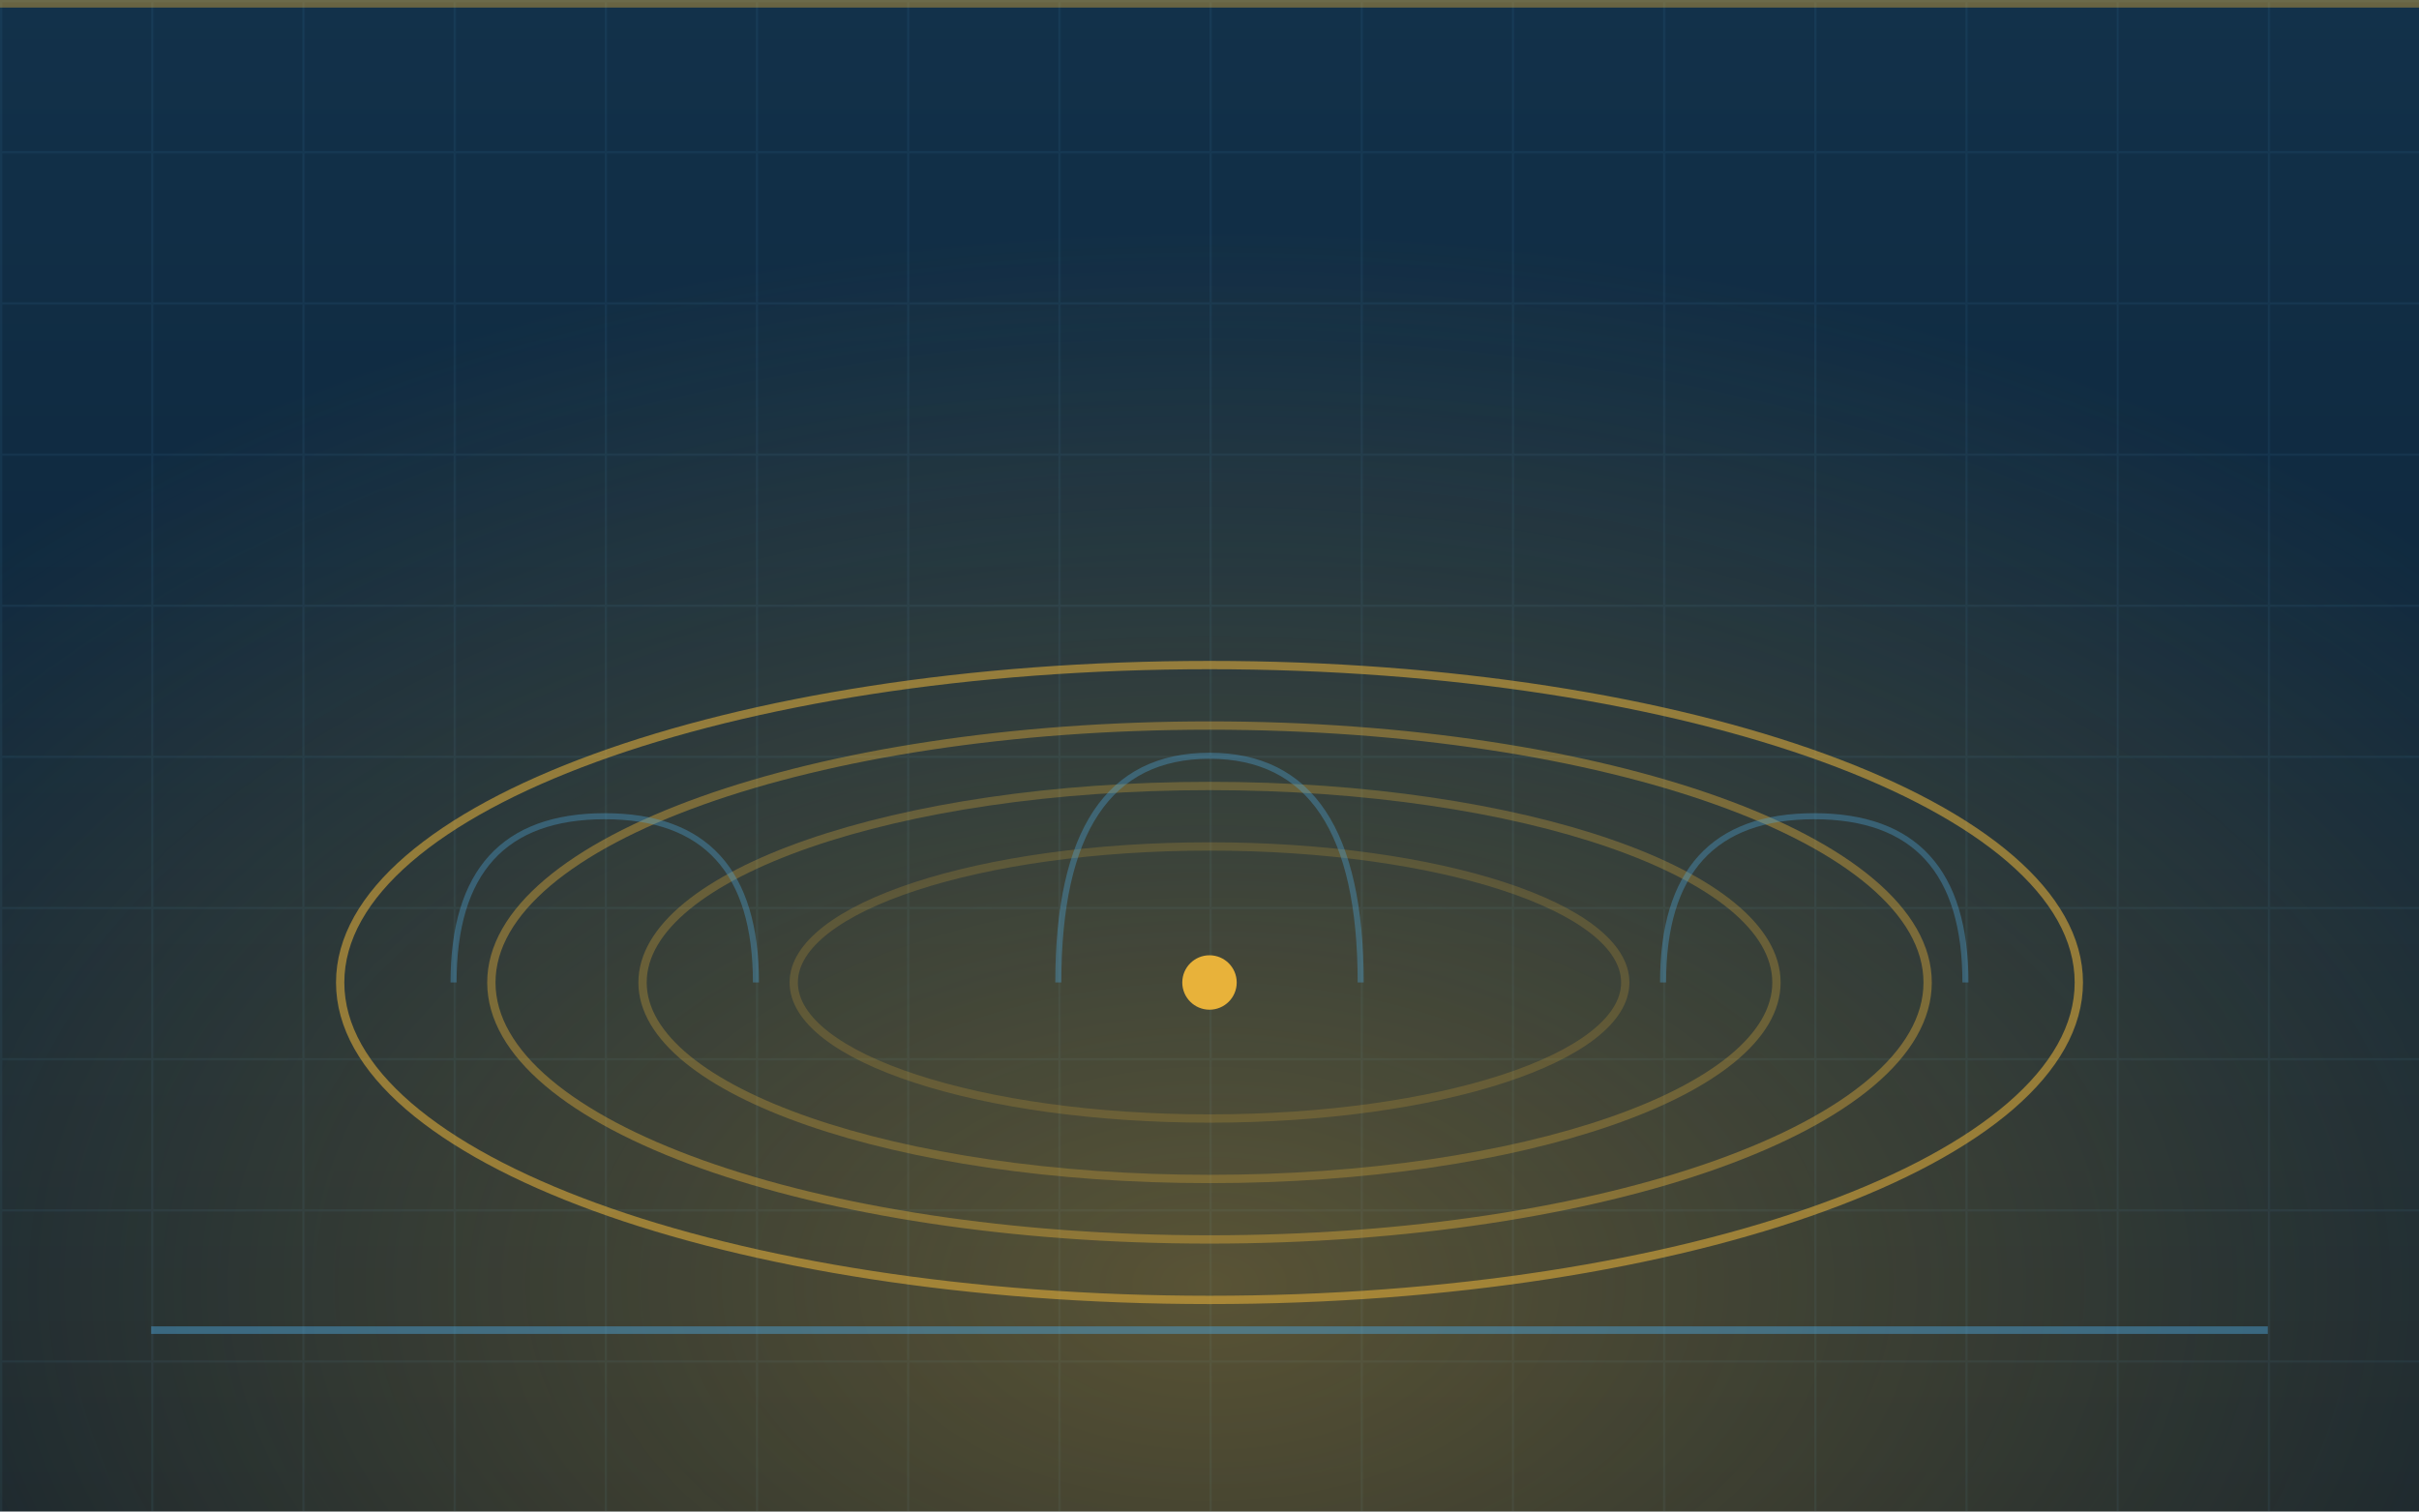
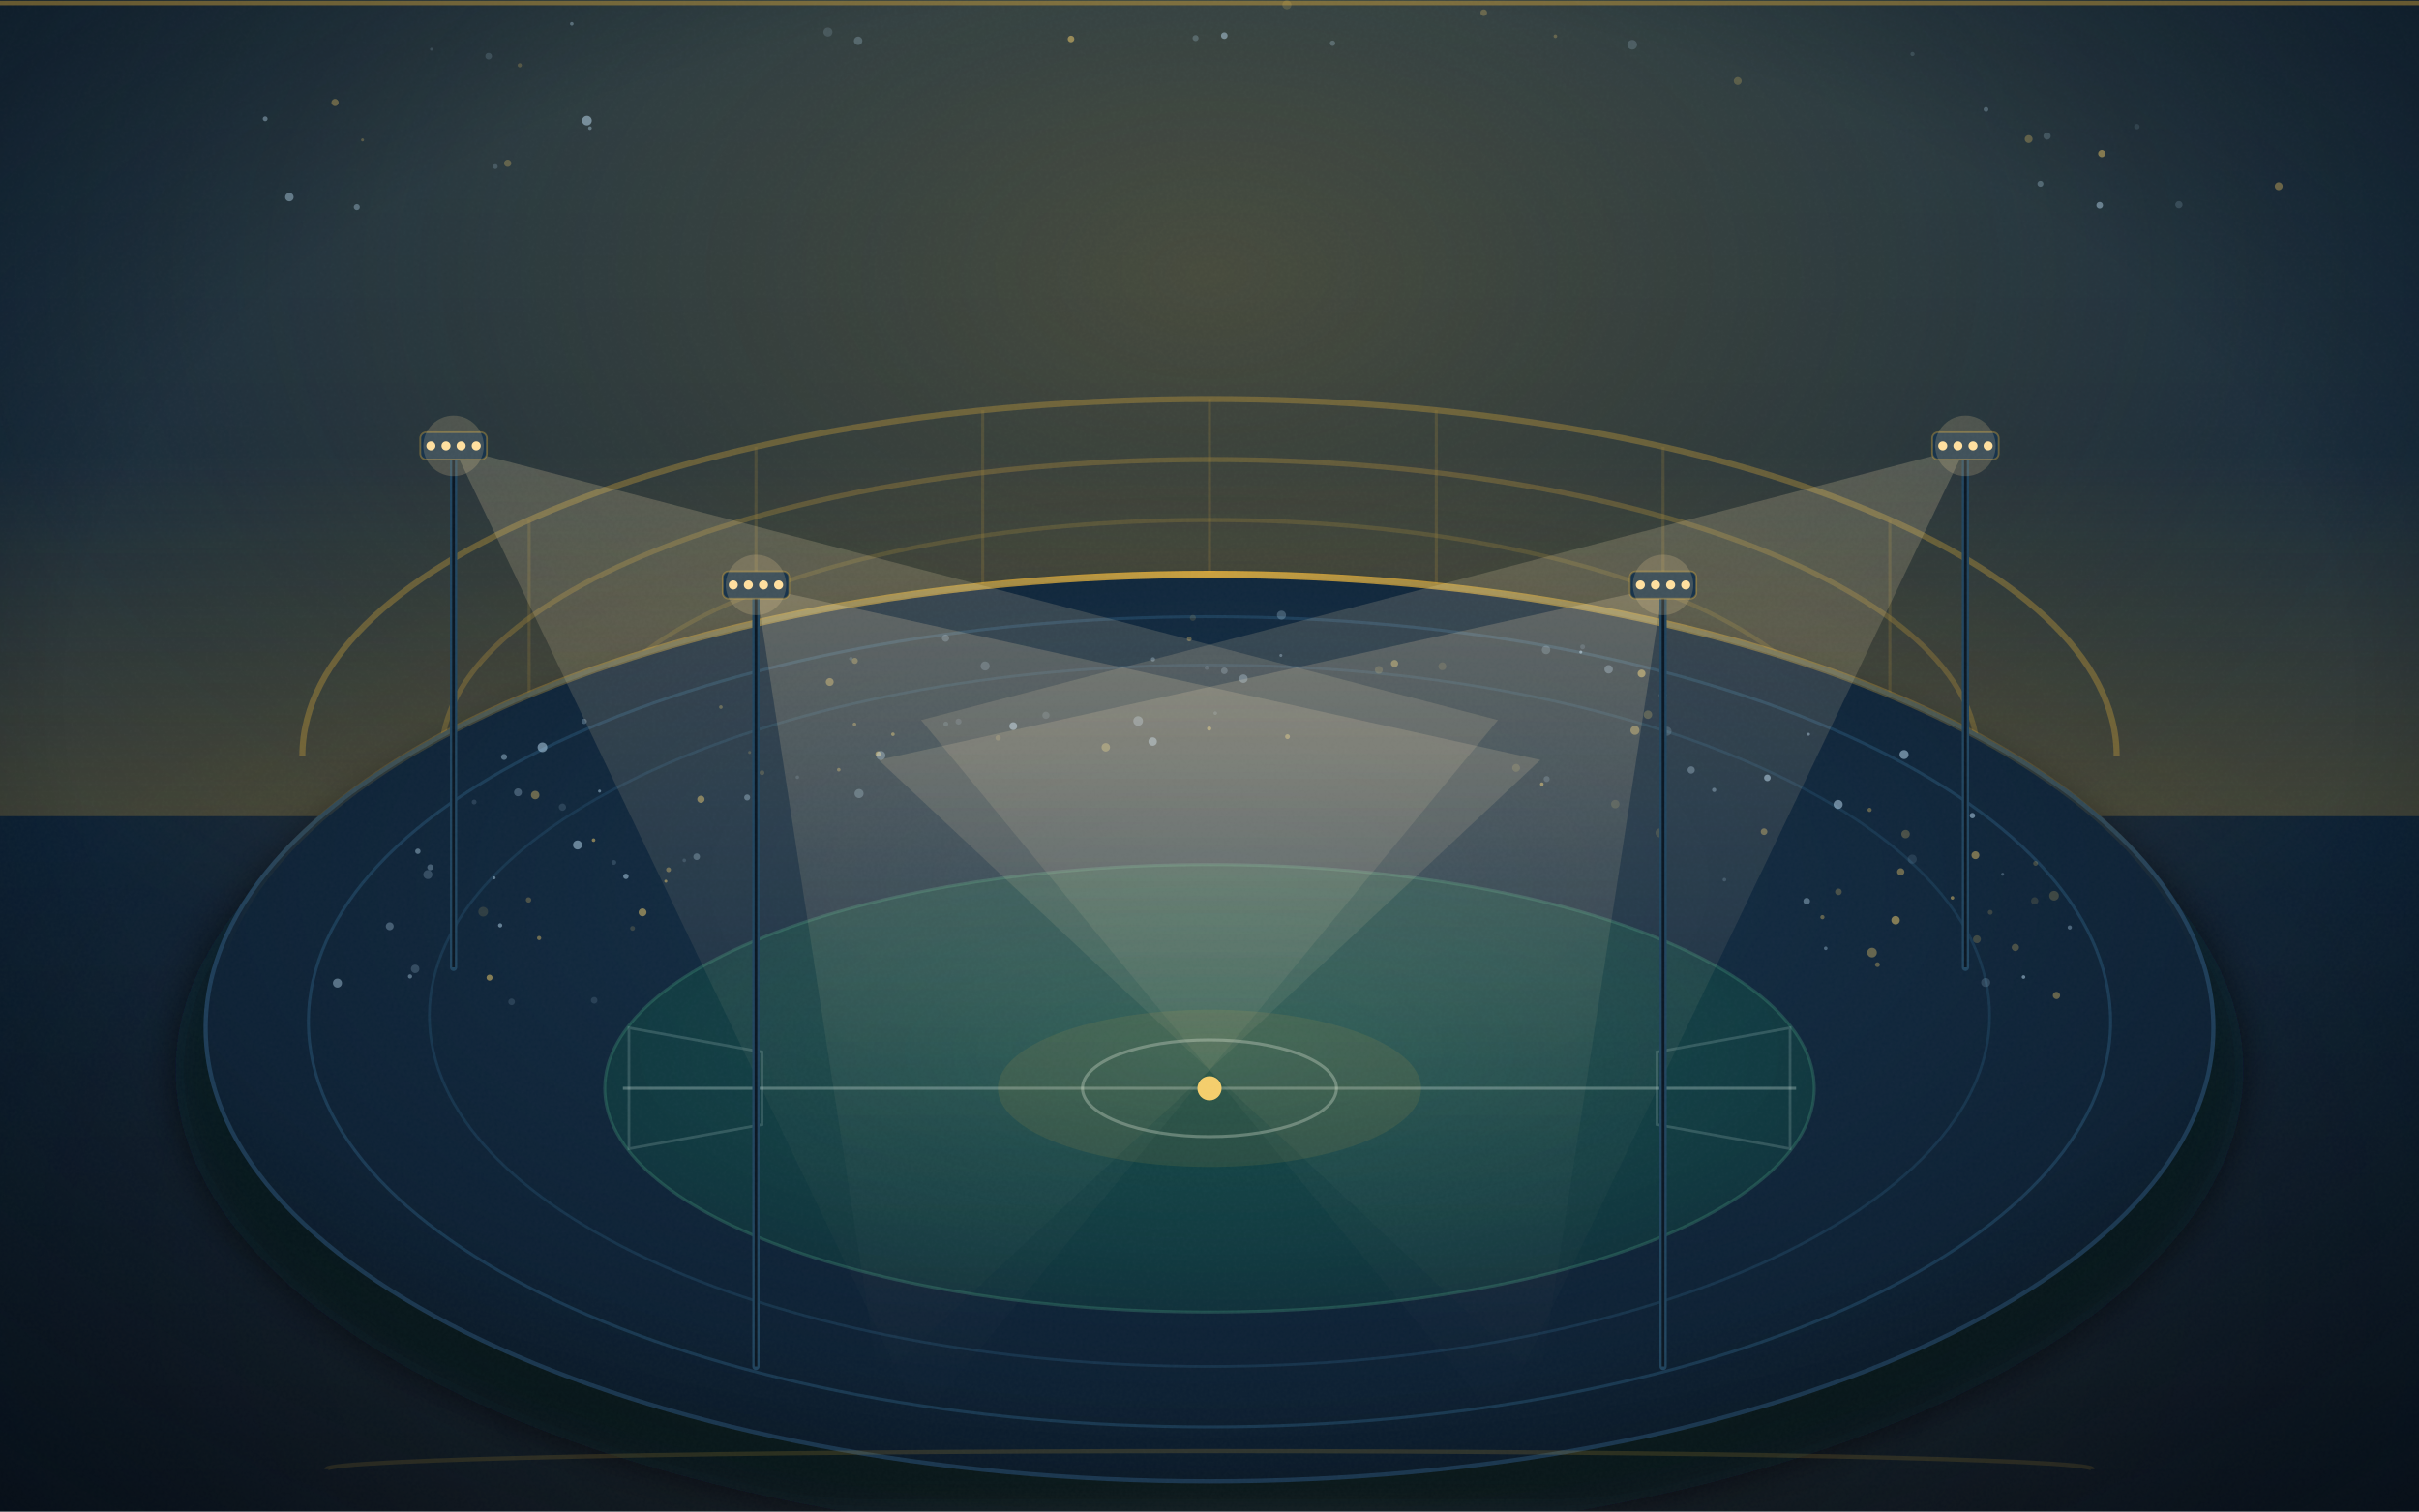
- <svg xmlns="http://www.w3.org/2000/svg" viewBox="0 0 320 200" role="img" aria-label="Visual istituzionale ispirato a Verona">
+ <svg xmlns="http://www.w3.org/2000/svg" viewBox="0 0 800 500" role="img" aria-label="Visual editoriale originale ispirato all'atmosfera di uno stadio a Verona" preserveAspectRatio="xMidYMid slice">
  <defs>
    <linearGradient id="sky" x1="0" y1="0" x2="0" y2="1">
-       <stop offset="0" stop-color="#12314a" />
-       <stop offset="1" stop-color="#0b1d2e" />
+       <stop offset="0" stop-color="#0e2942" />
+       <stop offset="0.45" stop-color="#0c2136" />
+       <stop offset="1" stop-color="#081726" />
    </linearGradient>
-     <radialGradient id="glow" cx="0.5" cy="0.85" r="0.7">
-       <stop offset="0" stop-color="#E8B23A" stop-opacity="0.35" />
+     <radialGradient id="glowA" cx="50%" cy="18%" r="60%">
+       <stop offset="0" stop-color="#E8B23A" stop-opacity="0.26" />
      <stop offset="1" stop-color="#E8B23A" stop-opacity="0" />
    </radialGradient>
-     <pattern id="grid" width="20" height="20" patternUnits="userSpaceOnUse">
-       <path d="M 20 0 L 0 0 0 20" fill="none" stroke="#4fa9e0" stroke-opacity="0.08" stroke-width="0.6" />
-     </pattern>
+     <radialGradient id="glowB" cx="50%" cy="84%" r="55%">
+       <stop offset="0" stop-color="#b9772f" stop-opacity="0.14" />
+       <stop offset="1" stop-color="#b9772f" stop-opacity="0" />
+     </radialGradient>
+     <linearGradient id="horizonGlow" x1="0" y1="1" x2="0" y2="0">
+       <stop offset="0" stop-color="#E8B23A" stop-opacity="0.22" />
+       <stop offset="1" stop-color="#E8B23A" stop-opacity="0" />
+     </linearGradient>
+     <radialGradient id="bowlFill" cx="50%" cy="34%" r="72%">
+       <stop offset="0" stop-color="#16324a" />
+       <stop offset="0.7" stop-color="#0d2135" />
+       <stop offset="1" stop-color="#0a1a2a" />
+     </radialGradient>
+     <radialGradient id="pitch" cx="50%" cy="42%" r="70%">
+       <stop offset="0" stop-color="#1c6b52" stop-opacity="0.55" />
+       <stop offset="0.6" stop-color="#12594a" stop-opacity="0.42" />
+       <stop offset="1" stop-color="#0c2f34" stop-opacity="0.5" />
+     </radialGradient>
+     <linearGradient id="beamgrad" x1="0" y1="0" x2="0" y2="1">
+       <stop offset="0" stop-color="#ffdf9e" stop-opacity="0.20" />
+       <stop offset="0.7" stop-color="#ffdf9e" stop-opacity="0.03" />
+       <stop offset="1" stop-color="#ffdf9e" stop-opacity="0" />
+     </linearGradient>
+     <linearGradient id="rim" x1="0" y1="0" x2="1" y2="0">
+       <stop offset="0" stop-color="#E8B23A" stop-opacity="0" />
+       <stop offset="0.5" stop-color="#E8B23A" stop-opacity="0.85" />
+       <stop offset="1" stop-color="#E8B23A" stop-opacity="0" />
+     </linearGradient>
+     <filter id="grain">
+       <feTurbulence type="fractalNoise" baseFrequency="0.9" numOctaves="2" stitchTiles="stitch" result="n" />
+       <feColorMatrix in="n" type="matrix" values="0 0 0 0 1  0 0 0 0 1  0 0 0 0 1  0 0 0 0.5 0" />
+     </filter>
+     <filter id="soft" x="-40%" y="-40%" width="180%" height="180%">
+       <feGaussianBlur stdDeviation="6" />
+     </filter>
+     <clipPath id="frame">
+       <rect width="800" height="500" rx="0" />
+     </clipPath>
    <style>
-       @keyframes nicPulse { 0%,100% { opacity: 0.55; } 50% { opacity: 1; } }
-       .pulse { animation: nicPulse 3.4s ease-in-out infinite; }
-       @media (prefers-reduced-motion: reduce) { .pulse { animation: none; } }
+       @keyframes ed-pulse { 0%,100% { opacity:.35 } 50% { opacity:.9 } }
+       .ed-pulse { animation: ed-pulse 3.6s ease-in-out infinite; }
+       @keyframes ed-flick { 0%,100% { opacity:.85 } 50% { opacity:1 } }
+       .ed-lamp { animation: ed-flick 4.2s ease-in-out infinite; }
+       @media (prefers-reduced-motion: reduce) { .ed-pulse,.ed-lamp { animation:none } }
    </style>
  </defs>
-   <rect width="320" height="200" fill="url(#sky)" />
-   <rect width="320" height="200" fill="url(#grid)" />
-   <rect width="320" height="200" fill="url(#glow)" />
-   <g fill="none" stroke="#E8B23A" stroke-opacity="0.55" stroke-width="1.1">
-     <ellipse cx="160" cy="130" rx="115" ry="42" />
-     <ellipse cx="160" cy="130" rx="95" ry="34" stroke-opacity="0.4" />
-     <ellipse cx="160" cy="130" rx="75" ry="26" stroke-opacity="0.28" />
-     <ellipse cx="160" cy="130" rx="55" ry="18" stroke-opacity="0.2" />
+   <g clip-path="url(#frame)">
+     <rect width="800" height="500" fill="url(#sky)" />
+     <rect width="800" height="500" fill="url(#glowA)" />
+     <rect width="800" height="500" fill="url(#glowB)" />
+     <circle cx="390.7" cy="-2.9" r="0.8" fill="#bfe0f5" opacity="0.17" />
+     <circle cx="404.9" cy="11.8" r="1.1" fill="#bfe0f5" opacity="0.47" />
+     <circle cx="189.1" cy="7.9" r="0.6" fill="#bfe0f5" opacity="0.38" />
+     <circle cx="161.6" cy="18.6" r="1.1" fill="#bfe0f5" opacity="0.18" />
+     <circle cx="194.1" cy="39.9" r="1.6" fill="#bfe0f5" opacity="0.50" />
+     <circle cx="337.4" cy="-13.7" r="1.0" fill="#bfe0f5" opacity="0.20" />
+     <circle cx="539.8" cy="14.8" r="1.6" fill="#bfe0f5" opacity="0.19" />
+     <circle cx="171.9" cy="21.6" r="0.7" fill="#F4CD6B" opacity="0.25" />
+     <circle cx="273.8" cy="10.6" r="1.5" fill="#bfe0f5" opacity="0.15" />
+     <circle cx="677.0" cy="45.0" r="1.2" fill="#bfe0f5" opacity="0.21" />
+     <circle cx="632.5" cy="17.9" r="0.7" fill="#bfe0f5" opacity="0.17" />
+     <circle cx="167.9" cy="54.0" r="1.2" fill="#F4CD6B" opacity="0.28" />
+     <circle cx="674.8" cy="60.8" r="1.0" fill="#bfe0f5" opacity="0.30" />
+     <circle cx="656.8" cy="36.2" r="0.8" fill="#bfe0f5" opacity="0.30" />
+     <circle cx="574.7" cy="26.8" r="1.3" fill="#F4CD6B" opacity="0.23" />
+     <circle cx="753.6" cy="61.6" r="1.3" fill="#F4CD6B" opacity="0.46" />
+     <circle cx="440.7" cy="14.3" r="0.9" fill="#bfe0f5" opacity="0.25" />
+     <circle cx="293.6" cy="-2.5" r="0.8" fill="#F4CD6B" opacity="0.41" />
+     <circle cx="118.0" cy="68.5" r="1.0" fill="#bfe0f5" opacity="0.35" />
+     <circle cx="694.4" cy="67.9" r="1.1" fill="#bfe0f5" opacity="0.47" />
+     <circle cx="87.7" cy="39.3" r="0.8" fill="#bfe0f5" opacity="0.48" />
+     <circle cx="110.8" cy="33.9" r="1.2" fill="#F4CD6B" opacity="0.40" />
+     <circle cx="142.7" cy="16.3" r="0.5" fill="#bfe0f5" opacity="0.19" />
+     <circle cx="95.7" cy="65.2" r="1.4" fill="#bfe0f5" opacity="0.45" />
+     <circle cx="395.4" cy="12.6" r="1.0" fill="#bfe0f5" opacity="0.23" />
+     <circle cx="283.8" cy="13.5" r="1.4" fill="#bfe0f5" opacity="0.24" />
+     <circle cx="195.1" cy="42.4" r="0.6" fill="#bfe0f5" opacity="0.37" />
+     <circle cx="119.9" cy="46.3" r="0.5" fill="#F4CD6B" opacity="0.29" />
+     <circle cx="349.7" cy="-7.5" r="1.5" fill="#F4CD6B" opacity="0.26" />
+     <circle cx="514.4" cy="12.0" r="0.6" fill="#F4CD6B" opacity="0.26" />
+     <circle cx="163.8" cy="55.1" r="0.8" fill="#bfe0f5" opacity="0.19" />
+     <circle cx="490.7" cy="4.2" r="1.1" fill="#F4CD6B" opacity="0.27" />
+     <circle cx="425.6" cy="1.6" r="1.5" fill="#F4CD6B" opacity="0.17" />
+     <circle cx="398.7" cy="-13.5" r="1.0" fill="#F4CD6B" opacity="0.39" />
+     <circle cx="670.9" cy="46.0" r="1.3" fill="#F4CD6B" opacity="0.32" />
+     <circle cx="695.1" cy="50.8" r="1.2" fill="#F4CD6B" opacity="0.52" />
+     <circle cx="354.2" cy="12.9" r="1.1" fill="#F4CD6B" opacity="0.51" />
+     <circle cx="288.7" cy="-4.2" r="1.1" fill="#bfe0f5" opacity="0.43" />
+     <circle cx="706.7" cy="41.9" r="0.9" fill="#bfe0f5" opacity="0.14" />
+     <circle cx="720.6" cy="67.7" r="1.2" fill="#bfe0f5" opacity="0.18" />
+     <g opacity="0.5" fill="none">
+       <path d="M 100 250 A 300 118 0 0 1 700 250" stroke="#E8B23A" stroke-width="2" stroke-opacity="0.6" />
+       <path d="M 146 250 A 254 98 0 0 1 654 250" stroke="#E8B23A" stroke-width="1.7" stroke-opacity="0.46" />
+       <path d="M 192 250 A 208 78 0 0 1 608 250" stroke="#E8B23A" stroke-width="1.4" stroke-opacity="0.32" />
+       <line x1="100.0" y1="250.0" x2="100.0" y2="250" stroke="#E8B23A" stroke-opacity="0.28" stroke-width="1" />
+       <line x1="175.0" y1="172.0" x2="175.0" y2="250" stroke="#E8B23A" stroke-opacity="0.28" stroke-width="1" />
+       <line x1="250.0" y1="147.8" x2="250.0" y2="250" stroke="#E8B23A" stroke-opacity="0.28" stroke-width="1" />
+       <line x1="325.0" y1="135.7" x2="325.0" y2="250" stroke="#E8B23A" stroke-opacity="0.28" stroke-width="1" />
+       <line x1="400.0" y1="132.0" x2="400.0" y2="250" stroke="#E8B23A" stroke-opacity="0.28" stroke-width="1" />
+       <line x1="475.0" y1="135.7" x2="475.0" y2="250" stroke="#E8B23A" stroke-opacity="0.28" stroke-width="1" />
+       <line x1="550.0" y1="147.8" x2="550.0" y2="250" stroke="#E8B23A" stroke-opacity="0.28" stroke-width="1" />
+       <line x1="625.0" y1="172.0" x2="625.0" y2="250" stroke="#E8B23A" stroke-opacity="0.28" stroke-width="1" />
+       <line x1="700.0" y1="250.0" x2="700.0" y2="250" stroke="#E8B23A" stroke-opacity="0.28" stroke-width="1" />
+     </g>
+     <rect x="0" y="150" width="800" height="120" fill="url(#horizonGlow)" />
+     <g filter="url(#soft)">
+       <ellipse cx="400" cy="354" rx="342" ry="156" fill="#050e18" opacity="0.6" />
+     </g>
+     <ellipse cx="400" cy="340" rx="332" ry="150" fill="url(#bowlFill)" stroke="#1d3d58" stroke-width="1.4" />
+     <g fill="none" stroke="#25506f" stroke-opacity="0.55">
+       <ellipse cx="400" cy="338" rx="298" ry="134" stroke-width="1" />
+       <ellipse cx="400" cy="336" rx="258" ry="116" stroke-width="0.9" stroke-opacity="0.4" />
+     </g>
+     <circle cx="290.4" cy="249.4" r="0.9" fill="#F4CD6B" opacity="0.49" />
+     <circle cx="193.2" cy="238.6" r="0.9" fill="#bfe0f5" opacity="0.29" />
+     <circle cx="666.5" cy="313.4" r="1.2" fill="#F4CD6B" opacity="0.26" />
+     <circle cx="111.6" cy="325.2" r="1.5" fill="#bfe0f5" opacity="0.41" />
+     <circle cx="231.8" cy="264.4" r="1.2" fill="#F4CD6B" opacity="0.46" />
+     <circle cx="295.3" cy="242.9" r="0.6" fill="#F4CD6B" opacity="0.41" />
+     <circle cx="404.9" cy="221.9" r="1.1" fill="#bfe0f5" opacity="0.23" />
+     <circle cx="317.0" cy="238.7" r="1.0" fill="#bfe0f5" opacity="0.13" />
+     <circle cx="684.5" cy="306.8" r="0.7" fill="#bfe0f5" opacity="0.34" />
+     <circle cx="597.5" cy="298.1" r="1.1" fill="#bfe0f5" opacity="0.38" />
+     <circle cx="549.0" cy="275.5" r="1.5" fill="#F4CD6B" opacity="0.15" />
+     <circle cx="607.9" cy="266.1" r="1.5" fill="#bfe0f5" opacity="0.50" />
+     <circle cx="179.4" cy="247.2" r="1.6" fill="#bfe0f5" opacity="0.50" />
+     <circle cx="399.1" cy="220.9" r="0.7" fill="#bfe0f5" opacity="0.14" />
+     <circle cx="161.9" cy="323.4" r="1.0" fill="#F4CD6B" opacity="0.51" />
+     <circle cx="511.3" cy="215.0" r="1.4" fill="#bfe0f5" opacity="0.21" />
+     <circle cx="523.4" cy="214.0" r="0.8" fill="#bfe0f5" opacity="0.15" />
+     <circle cx="540.7" cy="241.6" r="1.5" fill="#F4CD6B" opacity="0.40" />
+     <circle cx="221.1" cy="287.7" r="0.8" fill="#F4CD6B" opacity="0.36" />
+     <circle cx="252.0" cy="255.6" r="0.8" fill="#F4CD6B" opacity="0.19" />
+     <circle cx="673.2" cy="285.6" r="0.8" fill="#F4CD6B" opacity="0.22" />
+     <circle cx="658.2" cy="301.8" r="0.8" fill="#F4CD6B" opacity="0.18" />
+     <circle cx="393.3" cy="211.4" r="0.8" fill="#F4CD6B" opacity="0.32" />
+     <circle cx="549.9" cy="230.0" r="1.2" fill="#bfe0f5" opacity="0.39" />
+     <circle cx="669.2" cy="323.2" r="0.6" fill="#bfe0f5" opacity="0.49" />
+     <circle cx="312.8" cy="239.5" r="0.8" fill="#bfe0f5" opacity="0.15" />
+     <circle cx="226.3" cy="284.6" r="0.6" fill="#bfe0f5" opacity="0.15" />
+     <circle cx="345.9" cy="236.6" r="1.2" fill="#bfe0f5" opacity="0.14" />
+     <circle cx="196.5" cy="330.9" r="1.1" fill="#bfe0f5" opacity="0.13" />
+     <circle cx="365.7" cy="247.2" r="1.4" fill="#F4CD6B" opacity="0.33" />
+     <circle cx="282.6" cy="239.6" r="0.6" fill="#F4CD6B" opacity="0.35" />
+     <circle cx="376.4" cy="238.5" r="1.6" fill="#bfe0f5" opacity="0.29" />
+     <circle cx="456.0" cy="221.6" r="1.3" fill="#F4CD6B" opacity="0.17" />
+     <circle cx="583.4" cy="275.1" r="1.1" fill="#F4CD6B" opacity="0.36" />
+     <circle cx="630.2" cy="275.9" r="1.4" fill="#F4CD6B" opacity="0.25" />
+     <circle cx="522.8" cy="215.7" r="0.5" fill="#bfe0f5" opacity="0.50" />
+     <circle cx="679.3" cy="296.3" r="1.6" fill="#F4CD6B" opacity="0.20" />
+     <circle cx="198.3" cy="261.7" r="0.5" fill="#bfe0f5" opacity="0.46" />
+     <circle cx="534.2" cy="266.0" r="1.4" fill="#F4CD6B" opacity="0.14" />
+     <circle cx="559.3" cy="254.7" r="1.2" fill="#bfe0f5" opacity="0.31" />
+     <circle cx="501.4" cy="254.0" r="1.3" fill="#F4CD6B" opacity="0.15" />
+     <circle cx="603.8" cy="313.7" r="0.6" fill="#bfe0f5" opacity="0.34" />
+     <circle cx="282.7" cy="218.6" r="1.0" fill="#F4CD6B" opacity="0.32" />
+     <circle cx="263.7" cy="257.1" r="0.6" fill="#bfe0f5" opacity="0.14" />
+     <circle cx="291.3" cy="249.9" r="1.5" fill="#bfe0f5" opacity="0.33" />
+     <circle cx="608.0" cy="295.0" r="1.1" fill="#F4CD6B" opacity="0.25" />
+     <circle cx="220.2" cy="291.5" r="0.5" fill="#F4CD6B" opacity="0.48" />
+     <circle cx="169.2" cy="331.4" r="1.1" fill="#bfe0f5" opacity="0.14" />
+     <circle cx="281.4" cy="217.9" r="0.6" fill="#bfe0f5" opacity="0.16" />
+     <circle cx="274.4" cy="225.6" r="1.3" fill="#F4CD6B" opacity="0.40" />
+     <circle cx="137.3" cy="320.5" r="1.4" fill="#bfe0f5" opacity="0.20" />
+     <circle cx="645.7" cy="297.0" r="0.6" fill="#F4CD6B" opacity="0.47" />
+     <circle cx="620.9" cy="319.1" r="0.8" fill="#F4CD6B" opacity="0.33" />
+     <circle cx="401.9" cy="235.9" r="0.6" fill="#bfe0f5" opacity="0.16" />
+     <circle cx="461.2" cy="219.5" r="1.2" fill="#F4CD6B" opacity="0.40" />
+     <circle cx="128.9" cy="306.4" r="1.3" fill="#bfe0f5" opacity="0.30" />
+     <circle cx="399.9" cy="241.0" r="0.7" fill="#F4CD6B" opacity="0.43" />
+     <circle cx="381.2" cy="245.3" r="1.4" fill="#bfe0f5" opacity="0.40" />
+     <circle cx="566.9" cy="261.3" r="0.7" fill="#bfe0f5" opacity="0.34" />
+     <circle cx="174.8" cy="297.7" r="0.9" fill="#F4CD6B" opacity="0.26" />
+     <circle cx="542.9" cy="222.8" r="1.3" fill="#F4CD6B" opacity="0.51" />
+     <circle cx="212.5" cy="301.8" r="1.3" fill="#F4CD6B" opacity="0.50" />
+     <circle cx="335.1" cy="240.2" r="1.3" fill="#bfe0f5" opacity="0.47" />
+     <circle cx="247.1" cy="263.8" r="1.0" fill="#bfe0f5" opacity="0.34" />
+     <circle cx="166.7" cy="250.4" r="1.0" fill="#bfe0f5" opacity="0.40" />
+     <circle cx="381.3" cy="218.1" r="0.7" fill="#bfe0f5" opacity="0.31" />
+     <circle cx="277.4" cy="254.6" r="0.6" fill="#F4CD6B" opacity="0.34" />
+     <circle cx="207.0" cy="289.9" r="0.9" fill="#bfe0f5" opacity="0.48" />
+     <circle cx="325.8" cy="220.3" r="1.5" fill="#bfe0f5" opacity="0.20" />
+     <circle cx="672.9" cy="298.0" r="1.2" fill="#F4CD6B" opacity="0.14" />
+     <circle cx="680.1" cy="329.3" r="1.2" fill="#F4CD6B" opacity="0.37" />
+     <circle cx="247.9" cy="248.9" r="0.5" fill="#F4CD6B" opacity="0.18" />
+     <circle cx="203.0" cy="285.3" r="0.8" fill="#bfe0f5" opacity="0.17" />
+     <circle cx="652.3" cy="269.8" r="0.9" fill="#bfe0f5" opacity="0.50" />
+     <circle cx="230.4" cy="283.4" r="1.1" fill="#bfe0f5" opacity="0.28" />
+     <circle cx="163.4" cy="290.4" r="0.5" fill="#bfe0f5" opacity="0.47" />
+     <circle cx="584.5" cy="257.3" r="1.1" fill="#bfe0f5" opacity="0.50" />
+     <circle cx="186.0" cy="267.0" r="1.2" fill="#bfe0f5" opacity="0.14" />
+     <circle cx="662.3" cy="289.2" r="0.5" fill="#bfe0f5" opacity="0.27" />
+     <circle cx="650.3" cy="277.5" r="0.8" fill="#F4CD6B" opacity="0.42" />
+     <circle cx="330.1" cy="244.1" r="0.9" fill="#F4CD6B" opacity="0.18" />
+     <circle cx="425.8" cy="243.7" r="0.8" fill="#F4CD6B" opacity="0.39" />
+     <circle cx="171.3" cy="262.1" r="1.3" fill="#bfe0f5" opacity="0.28" />
+     <circle cx="653.3" cy="282.9" r="1.3" fill="#F4CD6B" opacity="0.45" />
+     <circle cx="191.0" cy="279.5" r="1.5" fill="#bfe0f5" opacity="0.49" />
+     <circle cx="632.4" cy="284.2" r="1.5" fill="#bfe0f5" opacity="0.12" />
+     <circle cx="551.3" cy="241.9" r="1.5" fill="#bfe0f5" opacity="0.17" />
+     <circle cx="570.3" cy="291.0" r="0.6" fill="#bfe0f5" opacity="0.18" />
+     <circle cx="619.1" cy="315.1" r="1.6" fill="#F4CD6B" opacity="0.37" />
+     <circle cx="656.7" cy="325.0" r="1.5" fill="#bfe0f5" opacity="0.18" />
+     <circle cx="532.0" cy="221.4" r="1.4" fill="#bfe0f5" opacity="0.31" />
+     <circle cx="423.8" cy="203.5" r="1.5" fill="#bfe0f5" opacity="0.26" />
+     <circle cx="629.7" cy="249.6" r="1.5" fill="#bfe0f5" opacity="0.51" />
+     <circle cx="509.9" cy="259.4" r="0.6" fill="#F4CD6B" opacity="0.50" />
+     <circle cx="545.0" cy="236.4" r="1.4" fill="#F4CD6B" opacity="0.23" />
+     <circle cx="177.0" cy="263.0" r="1.4" fill="#F4CD6B" opacity="0.39" />
+     <circle cx="135.6" cy="323.0" r="0.7" fill="#bfe0f5" opacity="0.39" />
+     <circle cx="411.2" cy="224.5" r="1.4" fill="#bfe0f5" opacity="0.31" />
+     <circle cx="284.1" cy="262.5" r="1.5" fill="#bfe0f5" opacity="0.26" />
+     <circle cx="598.1" cy="242.9" r="0.5" fill="#bfe0f5" opacity="0.41" />
+     <circle cx="159.8" cy="301.6" r="1.6" fill="#F4CD6B" opacity="0.14" />
+     <circle cx="156.8" cy="265.3" r="0.8" fill="#bfe0f5" opacity="0.15" />
+     <circle cx="653.8" cy="310.7" r="1.3" fill="#F4CD6B" opacity="0.20" />
+     <circle cx="394.5" cy="204.4" r="1.0" fill="#F4CD6B" opacity="0.14" />
+     <circle cx="626.9" cy="304.4" r="1.4" fill="#F4CD6B" opacity="0.50" />
+     <circle cx="511.5" cy="257.7" r="1.0" fill="#bfe0f5" opacity="0.19" />
+     <circle cx="618.3" cy="267.9" r="0.7" fill="#F4CD6B" opacity="0.35" />
+     <circle cx="477.0" cy="220.4" r="1.3" fill="#F4CD6B" opacity="0.14" />
+     <circle cx="178.3" cy="310.3" r="0.7" fill="#F4CD6B" opacity="0.41" />
+     <circle cx="138.2" cy="281.6" r="0.9" fill="#bfe0f5" opacity="0.40" />
+     <circle cx="238.4" cy="233.9" r="0.6" fill="#F4CD6B" opacity="0.29" />
+     <circle cx="196.3" cy="277.9" r="0.6" fill="#F4CD6B" opacity="0.50" />
+     <circle cx="423.6" cy="216.8" r="0.5" fill="#bfe0f5" opacity="0.33" />
+     <circle cx="141.5" cy="289.3" r="1.5" fill="#bfe0f5" opacity="0.21" />
+     <circle cx="165.4" cy="306.1" r="0.7" fill="#bfe0f5" opacity="0.48" />
+     <circle cx="209.2" cy="307.1" r="0.8" fill="#F4CD6B" opacity="0.17" />
+     <circle cx="142.3" cy="286.9" r="1.0" fill="#bfe0f5" opacity="0.30" />
+     <circle cx="628.6" cy="288.4" r="1.2" fill="#F4CD6B" opacity="0.40" />
+     <circle cx="602.7" cy="303.4" r="0.7" fill="#F4CD6B" opacity="0.35" />
+     <circle cx="312.7" cy="211.1" r="1.2" fill="#bfe0f5" opacity="0.23" />
+     <path d="M 70 338 A 330 148 0 0 1 730 338" fill="none" stroke="url(#rim)" stroke-width="2.4" />
+     <path d="M 108 486 A 292 6 0 0 1 692 486" fill="none" stroke="#E8B23A" stroke-opacity="0.18" stroke-width="1.4" />
+     <ellipse cx="400" cy="360" rx="200" ry="74" fill="url(#pitch)" stroke="#3f8f76" stroke-opacity="0.35" stroke-width="1" />
+     <line x1="206" y1="360" x2="594" y2="360" stroke="#eafaf3" stroke-opacity="0.28" stroke-width="1" />
+     <ellipse cx="400" cy="360" rx="42" ry="16" fill="none" stroke="#eafaf3" stroke-opacity="0.3" stroke-width="1" />
+     <circle cx="400" cy="360" r="2" fill="#eafaf3" fill-opacity="0.4" />
+     <path d="M 208 340 L 252 348 L 252 372 L 208 380 Z" fill="none" stroke="#eafaf3" stroke-opacity="0.16" stroke-width="0.9" />
+     <path d="M 592 340 L 548 348 L 548 372 L 592 380 Z" fill="none" stroke="#eafaf3" stroke-opacity="0.16" stroke-width="0.9" />
+     <g style="mix-blend-mode:screen">
+       <polygon points="150 148, 304.6 469.8, 495.4 238.2" fill="url(#beamgrad)" />
+       <polygon points="650 148, 304.6 238.2, 495.4 469.8" fill="url(#beamgrad)" />
+       <polygon points="250 194, 290.6 456.6, 509.4 251.4" fill="url(#beamgrad)" />
+       <polygon points="550 194, 290.6 251.4, 509.4 456.6" fill="url(#beamgrad)" />
+     </g>
+     <g class="ed-lamp">
+       <line x1="150" y1="320" x2="150" y2="150" stroke="#20455f" stroke-width="2.4" stroke-linecap="round" />
+       <line x1="150" y1="320" x2="150" y2="150" stroke="#0a1622" stroke-width="0.9" />
+       <rect x="139" y="143" width="22" height="9" rx="2" fill="#16324a" stroke="#E8B23A" stroke-opacity="0.35" stroke-width="0.6" />
+       <circle cx="142.5" cy="147.5" r="1.5" fill="#ffdf9e" />
+       <circle cx="147.5" cy="147.5" r="1.5" fill="#ffdf9e" />
+       <circle cx="152.5" cy="147.5" r="1.5" fill="#ffdf9e" />
+       <circle cx="157.5" cy="147.5" r="1.5" fill="#ffdf9e" />
+       <circle cx="150" cy="147.5" r="10" fill="#ffdf9e" opacity="0.18" />
+       <line x1="650" y1="320" x2="650" y2="150" stroke="#20455f" stroke-width="2.4" stroke-linecap="round" />
+       <line x1="650" y1="320" x2="650" y2="150" stroke="#0a1622" stroke-width="0.9" />
+       <rect x="639" y="143" width="22" height="9" rx="2" fill="#16324a" stroke="#E8B23A" stroke-opacity="0.35" stroke-width="0.6" />
+       <circle cx="642.5" cy="147.5" r="1.5" fill="#ffdf9e" />
+       <circle cx="647.5" cy="147.5" r="1.5" fill="#ffdf9e" />
+       <circle cx="652.5" cy="147.5" r="1.5" fill="#ffdf9e" />
+       <circle cx="657.5" cy="147.5" r="1.5" fill="#ffdf9e" />
+       <circle cx="650" cy="147.5" r="10" fill="#ffdf9e" opacity="0.18" />
+       <line x1="250" y1="452" x2="250" y2="196" stroke="#20455f" stroke-width="2.4" stroke-linecap="round" />
+       <line x1="250" y1="452" x2="250" y2="196" stroke="#0a1622" stroke-width="0.9" />
+       <rect x="239" y="189" width="22" height="9" rx="2" fill="#16324a" stroke="#E8B23A" stroke-opacity="0.35" stroke-width="0.6" />
+       <circle cx="242.5" cy="193.5" r="1.5" fill="#ffdf9e" />
+       <circle cx="247.5" cy="193.5" r="1.5" fill="#ffdf9e" />
+       <circle cx="252.5" cy="193.5" r="1.5" fill="#ffdf9e" />
+       <circle cx="257.5" cy="193.5" r="1.5" fill="#ffdf9e" />
+       <circle cx="250" cy="193.5" r="10" fill="#ffdf9e" opacity="0.18" />
+       <line x1="550" y1="452" x2="550" y2="196" stroke="#20455f" stroke-width="2.4" stroke-linecap="round" />
+       <line x1="550" y1="452" x2="550" y2="196" stroke="#0a1622" stroke-width="0.9" />
+       <rect x="539" y="189" width="22" height="9" rx="2" fill="#16324a" stroke="#E8B23A" stroke-opacity="0.35" stroke-width="0.6" />
+       <circle cx="542.5" cy="193.5" r="1.5" fill="#ffdf9e" />
+       <circle cx="547.5" cy="193.5" r="1.5" fill="#ffdf9e" />
+       <circle cx="552.5" cy="193.5" r="1.5" fill="#ffdf9e" />
+       <circle cx="557.5" cy="193.5" r="1.5" fill="#ffdf9e" />
+       <circle cx="550" cy="193.5" r="10" fill="#ffdf9e" opacity="0.18" />
+     </g>
+     <ellipse cx="400" cy="360" rx="70" ry="26" fill="#E8B23A" opacity="0.10" />
+     <circle cx="400" cy="360" r="4" fill="#F4CD6B" class="ed-pulse" />
+     <rect width="800" height="500" filter="url(#grain)" opacity="0.05" />
+     <rect x="0" y="0" width="800" height="500" fill="url(#vig)" />
  </g>
-   <g stroke="#4fa9e0" stroke-opacity="0.35" stroke-width="0.8">
-     <path d="M 60 130 Q 60 108 80 108 Q 100 108 100 130" fill="none" />
-     <path d="M 220 130 Q 220 108 240 108 Q 260 108 260 130" fill="none" />
-     <path d="M 140 130 Q 140 100 160 100 Q 180 100 180 130" fill="none" />
-   </g>
-   <line x1="20" y1="176" x2="300" y2="176" stroke="#4fa9e0" stroke-opacity="0.45" stroke-width="1" />
-   <circle cx="160" cy="130" r="3.6" fill="#E8B23A" class="pulse" />
-   <line x1="0" y1="0.5" x2="320" y2="0.5" stroke="#E8B23A" stroke-opacity="0.4" stroke-width="1" />
+   <defs>
+     <radialGradient id="vig" cx="50%" cy="46%" r="75%">
+       <stop offset="0.62" stop-color="#000" stop-opacity="0" />
+       <stop offset="1" stop-color="#04070c" stop-opacity="0.55" />
+     </radialGradient>
+   </defs>
+   <line x1="0" y1="1" x2="800" y2="1" stroke="#E8B23A" stroke-opacity="0.4" stroke-width="1.5" />
</svg>
